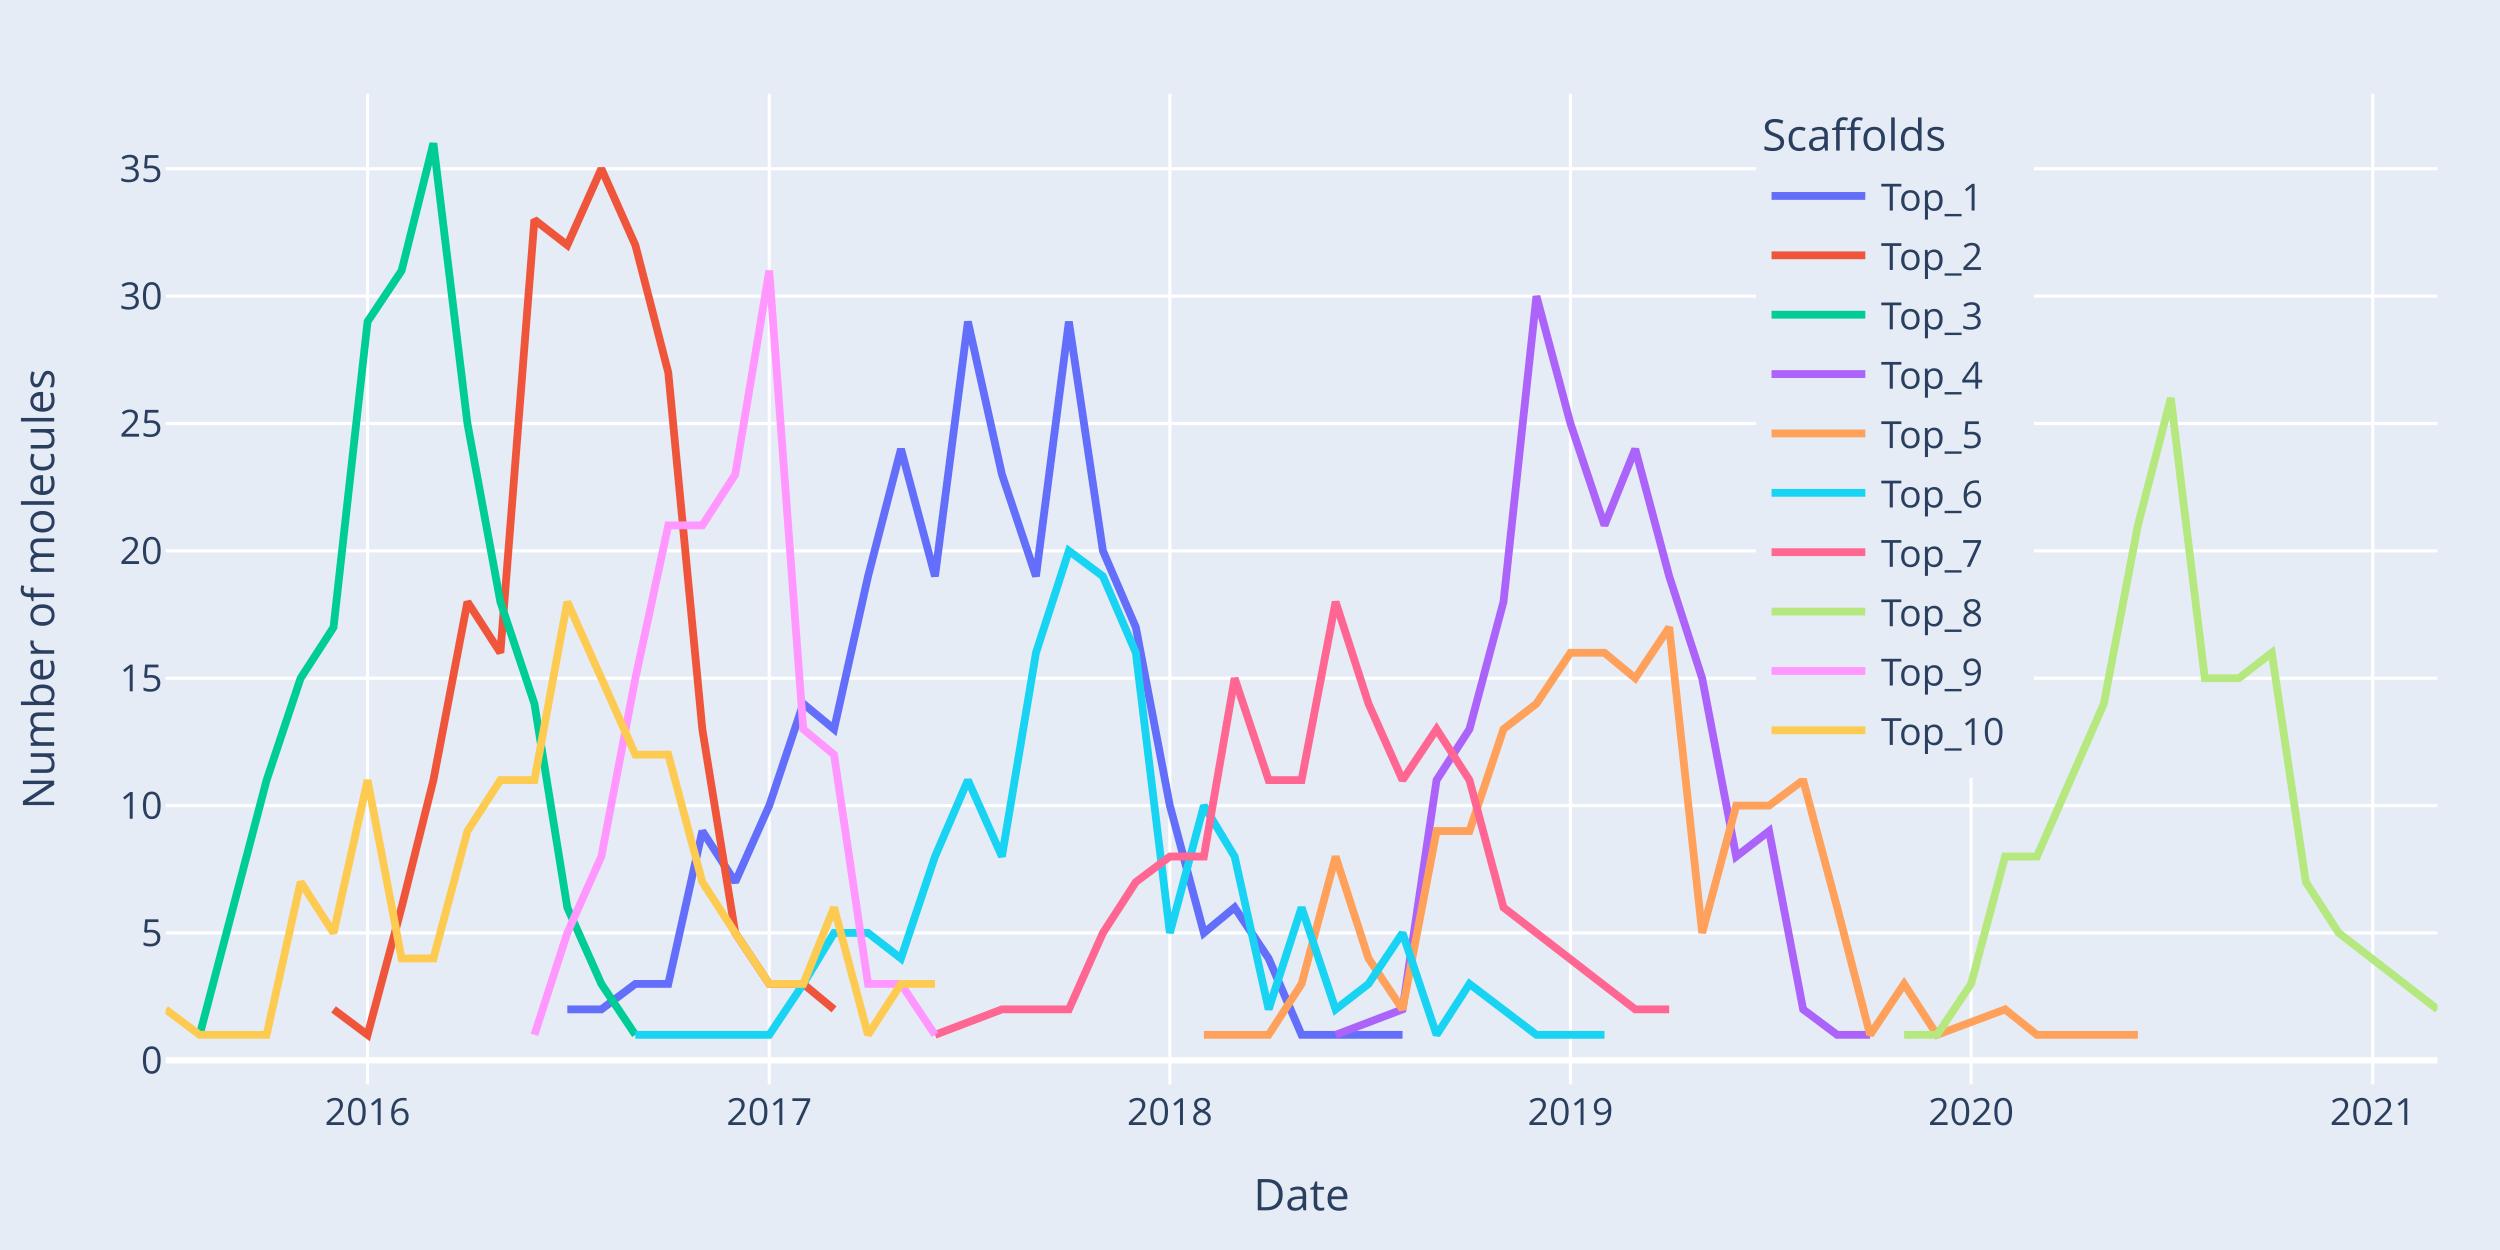
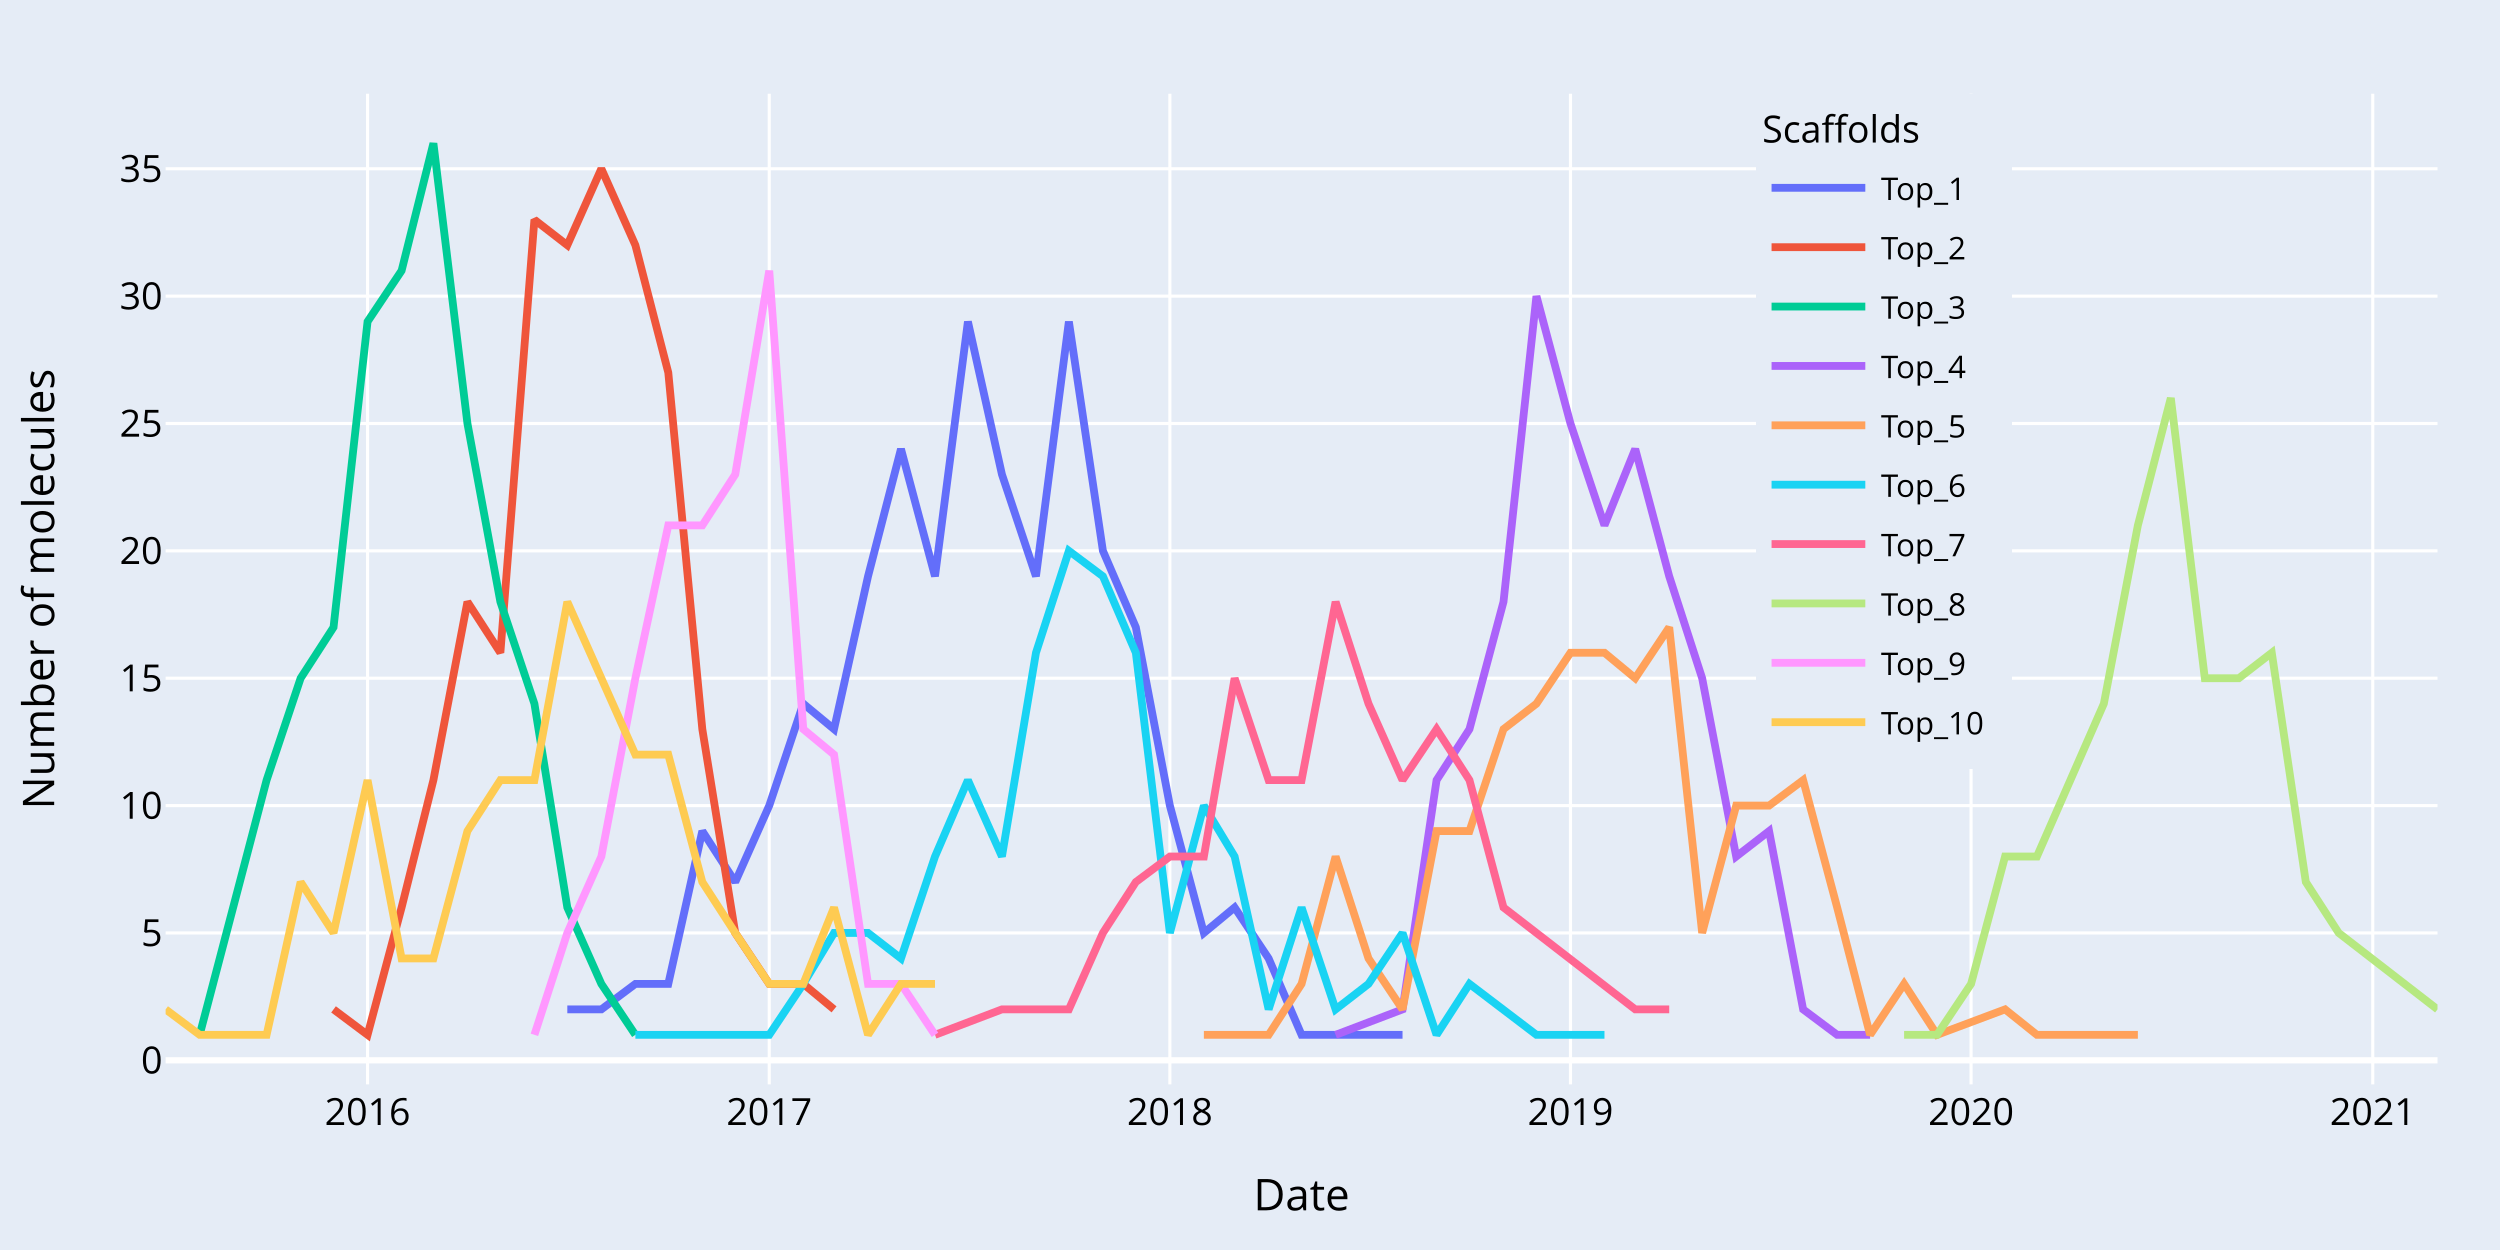
- <svg xmlns="http://www.w3.org/2000/svg" class="main-svg" width="1600" height="800" style="" viewBox="0 0 800 400">
+ <svg xmlns="http://www.w3.org/2000/svg" class="main-svg" width="800" height="400" style="" viewBox="0 0 800 400">
  <rect x="0" y="0" width="800" height="400" style="fill: rgb(229, 236, 246); fill-opacity: 1;" />
-   <defs id="defs-80a97c">
+   <defs id="defs-abfcbd">
    <g class="clips">
-       <clipPath id="clip80a97cxyplot" class="plotclip">
+       <clipPath id="clipabfcbdxyplot" class="plotclip">
        <rect width="727" height="317" />
      </clipPath>
-       <clipPath class="axesclip" id="clip80a97cx">
+       <clipPath class="axesclip" id="clipabfcbdx">
        <rect x="53" y="0" width="727" height="400" />
      </clipPath>
-       <clipPath class="axesclip" id="clip80a97cy">
+       <clipPath class="axesclip" id="clipabfcbdy">
        <rect x="0" y="30" width="800" height="317" />
      </clipPath>
-       <clipPath class="axesclip" id="clip80a97cxy">
+       <clipPath class="axesclip" id="clipabfcbdxy">
        <rect x="53" y="30" width="727" height="317" />
      </clipPath>
    </g>
    <g class="gradients" />
    <g class="patterns" />
  </defs>
  <g class="bglayer" />
  <g class="layer-below">
    <g class="imagelayer" />
    <g class="shapelayer" />
  </g>
  <g class="cartesianlayer">
    <g class="subplot xy">
      <g class="layer-subplot">
        <g class="shapelayer" />
        <g class="imagelayer" />
      </g>
      <g class="minor-gridlayer">
        <g class="x" />
        <g class="y" />
      </g>
      <g class="gridlayer">
        <g class="x">
          <path class="xgrid crisp" transform="translate(117.62,0)" d="M0,30v317" style="stroke: rgb(255, 255, 255); stroke-opacity: 1; stroke-width: 1px;" />
          <path class="xgrid crisp" transform="translate(246.16,0)" d="M0,30v317" style="stroke: rgb(255, 255, 255); stroke-opacity: 1; stroke-width: 1px;" />
          <path class="xgrid crisp" transform="translate(374.36,0)" d="M0,30v317" style="stroke: rgb(255, 255, 255); stroke-opacity: 1; stroke-width: 1px;" />
          <path class="xgrid crisp" transform="translate(502.55,0)" d="M0,30v317" style="stroke: rgb(255, 255, 255); stroke-opacity: 1; stroke-width: 1px;" />
          <path class="xgrid crisp" transform="translate(630.74,0)" d="M0,30v317" style="stroke: rgb(255, 255, 255); stroke-opacity: 1; stroke-width: 1px;" />
          <path class="xgrid crisp" transform="translate(759.28,0)" d="M0,30v317" style="stroke: rgb(255, 255, 255); stroke-opacity: 1; stroke-width: 1px;" />
        </g>
        <g class="y">
          <path class="ygrid crisp" transform="translate(0,298.54)" d="M53,0h727" style="stroke: rgb(255, 255, 255); stroke-opacity: 1; stroke-width: 1px;" />
          <path class="ygrid crisp" transform="translate(0,257.79)" d="M53,0h727" style="stroke: rgb(255, 255, 255); stroke-opacity: 1; stroke-width: 1px;" />
          <path class="ygrid crisp" transform="translate(0,217.03)" d="M53,0h727" style="stroke: rgb(255, 255, 255); stroke-opacity: 1; stroke-width: 1px;" />
          <path class="ygrid crisp" transform="translate(0,176.27)" d="M53,0h727" style="stroke: rgb(255, 255, 255); stroke-opacity: 1; stroke-width: 1px;" />
          <path class="ygrid crisp" transform="translate(0,135.52)" d="M53,0h727" style="stroke: rgb(255, 255, 255); stroke-opacity: 1; stroke-width: 1px;" />
          <path class="ygrid crisp" transform="translate(0,94.76)" d="M53,0h727" style="stroke: rgb(255, 255, 255); stroke-opacity: 1; stroke-width: 1px;" />
          <path class="ygrid crisp" transform="translate(0,54)" d="M53,0h727" style="stroke: rgb(255, 255, 255); stroke-opacity: 1; stroke-width: 1px;" />
        </g>
      </g>
      <g class="zerolinelayer">
        <path class="yzl zl crisp" transform="translate(0,339.3)" d="M53,0h727" style="stroke: rgb(255, 255, 255); stroke-opacity: 1; stroke-width: 2px;" />
      </g>
      <g class="layer-between">
        <g class="shapelayer" />
        <g class="imagelayer" />
      </g>
      <path class="xlines-below" />
      <path class="ylines-below" />
      <g class="overlines-below" />
      <g class="xaxislayer-below" />
      <g class="yaxislayer-below" />
      <g class="overaxes-below" />
      <g class="overplot">
-         <g class="xy" transform="translate(53,30)" clip-path="url(#clip80a97cxyplot)">
+         <g class="xy" transform="translate(53,30)" clip-path="url(#clipabfcbdxyplot)">
          <g class="scatterlayer mlayer">
-             <g class="trace scatter trace9bd09e" style="stroke-miterlimit: 2; opacity: 1;">
+             <g class="trace scatter trace7f457a" style="stroke-miterlimit: 2; opacity: 1;">
              <g class="fills" />
              <g class="errorbars" />
              <g class="lines">
                <path class="js-line" d="M128.54,293L139.43,293L150.32,284.85L160.85,284.85L171.74,235.94L182.28,252.24L193.16,227.79L204.05,195.18L213.89,203.33L224.77,154.42L235.31,113.67L246.2,154.42L256.73,72.91L267.62,121.82L278.51,154.42L289.04,72.91L299.93,146.27L310.47,170.73L321.36,227.79L332.24,268.54L342.08,260.39L352.96,276.7L363.5,301.15L395.81,301.15" style="vector-effect: none; fill: none; stroke: rgb(99, 110, 250); stroke-opacity: 1; stroke-width: 2.5px; opacity: 1;" />
              </g>
              <g class="points" />
              <g class="text" />
            </g>
-             <g class="trace scatter trace6afe6c" style="stroke-miterlimit: 2; opacity: 1;">
+             <g class="trace scatter trace5aecef" style="stroke-miterlimit: 2; opacity: 1;">
              <g class="fills" />
              <g class="errorbars" />
              <g class="lines">
                <path class="js-line" d="M53.73,293L64.62,301.15L75.51,260.39L85.69,219.64L96.58,162.58L107.12,178.88L118.01,40.3L128.54,48.46L139.43,24L150.32,48.46L160.85,89.21L171.74,203.33L182.28,268.54L193.16,284.85L204.05,284.85L213.89,293" style="vector-effect: none; fill: none; stroke: rgb(239, 85, 59); stroke-opacity: 1; stroke-width: 2.5px; opacity: 1;" />
              </g>
              <g class="points" />
              <g class="text" />
            </g>
-             <g class="trace scatter traceb96b9d" style="stroke-miterlimit: 2; opacity: 1;">
+             <g class="trace scatter trace8ce1b8" style="stroke-miterlimit: 2; opacity: 1;">
              <g class="fills" />
              <g class="errorbars" />
              <g class="lines">
                <path class="js-line" d="M10.89,301.15L32.31,219.64L43.2,187.03L53.73,170.73L64.62,72.91L75.51,56.61L85.69,15.85L96.58,105.52L107.12,162.58L118.01,195.18L128.54,260.39L139.43,284.85L150.32,301.15" style="vector-effect: none; fill: none; stroke: rgb(0, 204, 150); stroke-opacity: 1; stroke-width: 2.5px; opacity: 1;" />
              </g>
              <g class="points" />
              <g class="text" />
            </g>
-             <g class="trace scatter traced9c2f7" style="stroke-miterlimit: 2; opacity: 1;">
+             <g class="trace scatter trace892de7" style="stroke-miterlimit: 2; opacity: 1;">
              <g class="fills" />
              <g class="errorbars" />
              <g class="lines">
                <path class="js-line" d="M374.39,301.15L395.81,293L406.7,219.64L417.23,203.33L428.12,162.58L438.66,64.76L449.55,105.52L460.43,138.12L470.27,113.67L481.15,154.42L491.69,187.03L502.58,244.09L513.11,235.94L524,293L534.89,301.15L545.43,301.15" style="vector-effect: none; fill: none; stroke: rgb(171, 99, 250); stroke-opacity: 1; stroke-width: 2.5px; opacity: 1;" />
              </g>
              <g class="points" />
              <g class="text" />
            </g>
-             <g class="trace scatter trace77db9d" style="stroke-miterlimit: 2; opacity: 1;">
+             <g class="trace scatter trace210398" style="stroke-miterlimit: 2; opacity: 1;">
              <g class="fills" />
              <g class="errorbars" />
              <g class="lines">
                <path class="js-line" d="M332.24,301.15L352.96,301.15L363.5,284.85L374.39,244.09L384.92,276.7L395.81,293L406.7,235.94L417.23,235.94L428.12,203.33L438.66,195.18L449.55,178.88L460.43,178.88L470.27,187.03L481.15,170.73L491.69,268.54L502.58,227.79L513.11,227.79L524,219.64L534.89,260.39L545.43,301.15L556.31,284.85L566.85,301.15L588.62,293L598.81,301.15L631.12,301.15" style="vector-effect: none; fill: none; stroke: rgb(255, 161, 90); stroke-opacity: 1; stroke-width: 2.5px; opacity: 1;" />
              </g>
              <g class="points" />
              <g class="text" />
            </g>
-             <g class="trace scatter trace08f1af" style="stroke-miterlimit: 2; opacity: 1;">
+             <g class="trace scatter trace89f9ab" style="stroke-miterlimit: 2; opacity: 1;">
              <g class="fills" />
              <g class="errorbars" />
              <g class="lines">
                <path class="js-line" d="M150.32,301.15L193.16,301.15L204.05,284.85L213.89,268.54L224.77,268.54L235.31,276.7L246.2,244.09L256.73,219.64L267.62,244.09L278.51,178.88L289.04,146.27L299.93,154.42L310.47,178.88L321.36,268.54L332.24,227.79L342.08,244.09L352.96,293L363.5,260.39L374.39,293L384.92,284.85L395.81,268.54L406.7,301.15L417.23,284.85L438.66,301.15L460.43,301.15" style="vector-effect: none; fill: none; stroke: rgb(25, 211, 243); stroke-opacity: 1; stroke-width: 2.5px; opacity: 1;" />
              </g>
              <g class="points" />
              <g class="text" />
            </g>
-             <g class="trace scatter trace33e2a4" style="stroke-miterlimit: 2; opacity: 1;">
+             <g class="trace scatter tracee491d0" style="stroke-miterlimit: 2; opacity: 1;">
              <g class="fills" />
              <g class="errorbars" />
              <g class="lines">
                <path class="js-line" d="M246.2,301.15L267.62,293L289.04,293L299.93,268.54L310.47,252.24L321.36,244.09L332.24,244.09L342.08,187.03L352.96,219.64L363.5,219.64L374.39,162.58L384.92,195.18L395.81,219.64L406.7,203.33L417.23,219.64L428.12,260.39L438.66,268.54L470.27,293L481.15,293" style="vector-effect: none; fill: none; stroke: rgb(255, 102, 146); stroke-opacity: 1; stroke-width: 2.5px; opacity: 1;" />
              </g>
              <g class="points" />
              <g class="text" />
            </g>
-             <g class="trace scatter trace907a58" style="stroke-miterlimit: 2; opacity: 1;">
+             <g class="trace scatter trace58f6e8" style="stroke-miterlimit: 2; opacity: 1;">
              <g class="fills" />
              <g class="errorbars" />
              <g class="lines">
                <path class="js-line" d="M556.31,301.15L566.85,301.15L577.74,284.85L588.62,244.09L598.81,244.09L620.23,195.18L631.12,138.12L641.66,97.36L652.54,187.03L663.43,187.03L673.97,178.88L684.86,252.24L695.39,268.54L727,293" style="vector-effect: none; fill: none; stroke: rgb(182, 232, 128); stroke-opacity: 1; stroke-width: 2.5px; opacity: 1;" />
              </g>
              <g class="points" />
              <g class="text" />
            </g>
-             <g class="trace scatter traceb98945" style="stroke-miterlimit: 2; opacity: 1;">
+             <g class="trace scatter trace234dae" style="stroke-miterlimit: 2; opacity: 1;">
              <g class="fills" />
              <g class="errorbars" />
              <g class="lines">
                <path class="js-line" d="M118.01,301.15L128.54,268.54L139.43,244.09L150.32,187.03L160.85,138.12L171.74,138.12L182.28,121.82L193.16,56.61L204.05,203.33L213.89,211.48L224.77,284.85L235.31,284.85L246.2,301.15" style="vector-effect: none; fill: none; stroke: rgb(255, 151, 255); stroke-opacity: 1; stroke-width: 2.5px; opacity: 1;" />
              </g>
              <g class="points" />
              <g class="text" />
            </g>
-             <g class="trace scatter trace686030" style="stroke-miterlimit: 2; opacity: 1;">
+             <g class="trace scatter trace8fe738" style="stroke-miterlimit: 2; opacity: 1;">
              <g class="fills" />
              <g class="errorbars" />
              <g class="lines">
                <path class="js-line" d="M0,293L10.89,301.15L32.31,301.15L43.2,252.24L53.73,268.54L64.62,219.64L75.51,276.7L85.69,276.7L96.58,235.94L107.12,219.64L118.01,219.64L128.54,162.58L139.43,187.03L150.32,211.48L160.85,211.48L171.74,252.24L182.28,268.54L193.16,284.85L204.05,284.85L213.89,260.39L224.77,301.15L235.31,284.85L246.2,284.85" style="vector-effect: none; fill: none; stroke: rgb(254, 203, 82); stroke-opacity: 1; stroke-width: 2.5px; opacity: 1;" />
              </g>
              <g class="points" />
              <g class="text" />
            </g>
          </g>
        </g>
      </g>
      <g class="zerolinelayer-above" />
      <path class="xlines-above crisp" d="M0,0" style="fill: none;" />
      <path class="ylines-above crisp" d="M0,0" style="fill: none;" />
      <g class="overlines-above" />
      <g class="xaxislayer-above">
        <g class="xtick">
-           <text text-anchor="middle" x="0" y="360" transform="translate(117.62,0)" style="font-family: 'Open Sans', verdana, arial, sans-serif; font-size: 12px; fill: rgb(42, 63, 95); fill-opacity: 1; white-space: pre;">2016</text>
-         </g>
-         <g class="xtick">
-           <text text-anchor="middle" x="0" y="360" style="font-family: 'Open Sans', verdana, arial, sans-serif; font-size: 12px; fill: rgb(42, 63, 95); fill-opacity: 1; white-space: pre;" transform="translate(246.16,0)">2017</text>
-         </g>
-         <g class="xtick">
-           <text text-anchor="middle" x="0" y="360" style="font-family: 'Open Sans', verdana, arial, sans-serif; font-size: 12px; fill: rgb(42, 63, 95); fill-opacity: 1; white-space: pre;" transform="translate(374.36,0)">2018</text>
-         </g>
-         <g class="xtick">
-           <text text-anchor="middle" x="0" y="360" style="font-family: 'Open Sans', verdana, arial, sans-serif; font-size: 12px; fill: rgb(42, 63, 95); fill-opacity: 1; white-space: pre;" transform="translate(502.55,0)">2019</text>
-         </g>
-         <g class="xtick">
-           <text text-anchor="middle" x="0" y="360" style="font-family: 'Open Sans', verdana, arial, sans-serif; font-size: 12px; fill: rgb(42, 63, 95); fill-opacity: 1; white-space: pre;" transform="translate(630.74,0)">2020</text>
-         </g>
-         <g class="xtick">
-           <text text-anchor="middle" x="0" y="360" style="font-family: 'Open Sans', verdana, arial, sans-serif; font-size: 12px; fill: rgb(42, 63, 95); fill-opacity: 1; white-space: pre;" transform="translate(759.28,0)">2021</text>
+           <text text-anchor="middle" x="0" y="360" transform="translate(117.62,0)" style="font-family: 'Open Sans', verdana, arial, sans-serif; font-size: 12px; fill: rgb(0, 0, 0); fill-opacity: 1; white-space: pre;">2016</text>
+         </g>
+         <g class="xtick">
+           <text text-anchor="middle" x="0" y="360" style="font-family: 'Open Sans', verdana, arial, sans-serif; font-size: 12px; fill: rgb(0, 0, 0); fill-opacity: 1; white-space: pre;" transform="translate(246.16,0)">2017</text>
+         </g>
+         <g class="xtick">
+           <text text-anchor="middle" x="0" y="360" style="font-family: 'Open Sans', verdana, arial, sans-serif; font-size: 12px; fill: rgb(0, 0, 0); fill-opacity: 1; white-space: pre;" transform="translate(374.36,0)">2018</text>
+         </g>
+         <g class="xtick">
+           <text text-anchor="middle" x="0" y="360" style="font-family: 'Open Sans', verdana, arial, sans-serif; font-size: 12px; fill: rgb(0, 0, 0); fill-opacity: 1; white-space: pre;" transform="translate(502.55,0)">2019</text>
+         </g>
+         <g class="xtick">
+           <text text-anchor="middle" x="0" y="360" style="font-family: 'Open Sans', verdana, arial, sans-serif; font-size: 12px; fill: rgb(0, 0, 0); fill-opacity: 1; white-space: pre;" transform="translate(630.74,0)">2020</text>
+         </g>
+         <g class="xtick">
+           <text text-anchor="middle" x="0" y="360" style="font-family: 'Open Sans', verdana, arial, sans-serif; font-size: 12px; fill: rgb(0, 0, 0); fill-opacity: 1; white-space: pre;" transform="translate(759.28,0)">2021</text>
        </g>
      </g>
      <g class="yaxislayer-above">
        <g class="ytick">
-           <text text-anchor="end" x="52" y="4.2" transform="translate(0,339.3)" style="font-family: 'Open Sans', verdana, arial, sans-serif; font-size: 12px; fill: rgb(42, 63, 95); fill-opacity: 1; white-space: pre;">0</text>
-         </g>
-         <g class="ytick">
-           <text text-anchor="end" x="52" y="4.2" style="font-family: 'Open Sans', verdana, arial, sans-serif; font-size: 12px; fill: rgb(42, 63, 95); fill-opacity: 1; white-space: pre;" transform="translate(0,298.54)">5</text>
-         </g>
-         <g class="ytick">
-           <text text-anchor="end" x="52" y="4.2" style="font-family: 'Open Sans', verdana, arial, sans-serif; font-size: 12px; fill: rgb(42, 63, 95); fill-opacity: 1; white-space: pre;" transform="translate(0,257.79)">10</text>
-         </g>
-         <g class="ytick">
-           <text text-anchor="end" x="52" y="4.2" style="font-family: 'Open Sans', verdana, arial, sans-serif; font-size: 12px; fill: rgb(42, 63, 95); fill-opacity: 1; white-space: pre;" transform="translate(0,217.03)">15</text>
-         </g>
-         <g class="ytick">
-           <text text-anchor="end" x="52" y="4.2" style="font-family: 'Open Sans', verdana, arial, sans-serif; font-size: 12px; fill: rgb(42, 63, 95); fill-opacity: 1; white-space: pre;" transform="translate(0,176.27)">20</text>
-         </g>
-         <g class="ytick">
-           <text text-anchor="end" x="52" y="4.2" style="font-family: 'Open Sans', verdana, arial, sans-serif; font-size: 12px; fill: rgb(42, 63, 95); fill-opacity: 1; white-space: pre;" transform="translate(0,135.52)">25</text>
-         </g>
-         <g class="ytick">
-           <text text-anchor="end" x="52" y="4.2" style="font-family: 'Open Sans', verdana, arial, sans-serif; font-size: 12px; fill: rgb(42, 63, 95); fill-opacity: 1; white-space: pre;" transform="translate(0,94.76)">30</text>
-         </g>
-         <g class="ytick">
-           <text text-anchor="end" x="52" y="4.2" style="font-family: 'Open Sans', verdana, arial, sans-serif; font-size: 12px; fill: rgb(42, 63, 95); fill-opacity: 1; white-space: pre;" transform="translate(0,54)">35</text>
+           <text text-anchor="end" x="52" y="4.2" transform="translate(0,339.3)" style="font-family: 'Open Sans', verdana, arial, sans-serif; font-size: 12px; fill: rgb(0, 0, 0); fill-opacity: 1; white-space: pre;">0</text>
+         </g>
+         <g class="ytick">
+           <text text-anchor="end" x="52" y="4.2" style="font-family: 'Open Sans', verdana, arial, sans-serif; font-size: 12px; fill: rgb(0, 0, 0); fill-opacity: 1; white-space: pre;" transform="translate(0,298.54)">5</text>
+         </g>
+         <g class="ytick">
+           <text text-anchor="end" x="52" y="4.2" style="font-family: 'Open Sans', verdana, arial, sans-serif; font-size: 12px; fill: rgb(0, 0, 0); fill-opacity: 1; white-space: pre;" transform="translate(0,257.79)">10</text>
+         </g>
+         <g class="ytick">
+           <text text-anchor="end" x="52" y="4.2" style="font-family: 'Open Sans', verdana, arial, sans-serif; font-size: 12px; fill: rgb(0, 0, 0); fill-opacity: 1; white-space: pre;" transform="translate(0,217.03)">15</text>
+         </g>
+         <g class="ytick">
+           <text text-anchor="end" x="52" y="4.2" style="font-family: 'Open Sans', verdana, arial, sans-serif; font-size: 12px; fill: rgb(0, 0, 0); fill-opacity: 1; white-space: pre;" transform="translate(0,176.27)">20</text>
+         </g>
+         <g class="ytick">
+           <text text-anchor="end" x="52" y="4.2" style="font-family: 'Open Sans', verdana, arial, sans-serif; font-size: 12px; fill: rgb(0, 0, 0); fill-opacity: 1; white-space: pre;" transform="translate(0,135.52)">25</text>
+         </g>
+         <g class="ytick">
+           <text text-anchor="end" x="52" y="4.2" style="font-family: 'Open Sans', verdana, arial, sans-serif; font-size: 12px; fill: rgb(0, 0, 0); fill-opacity: 1; white-space: pre;" transform="translate(0,94.76)">30</text>
+         </g>
+         <g class="ytick">
+           <text text-anchor="end" x="52" y="4.2" style="font-family: 'Open Sans', verdana, arial, sans-serif; font-size: 12px; fill: rgb(0, 0, 0); fill-opacity: 1; white-space: pre;" transform="translate(0,54)">35</text>
        </g>
      </g>
      <g class="overaxes-above" />
    </g>
  </g>
  <g class="polarlayer" />
  <g class="smithlayer" />
  <g class="ternarylayer" />
  <g class="geolayer" />
  <g class="funnelarealayer" />
  <g class="pielayer" />
  <g class="iciclelayer" />
  <g class="treemaplayer" />
  <g class="sunburstlayer" />
  <g class="glimages" />
-   <defs id="topdefs-80a97c">
+   <defs id="topdefs-abfcbd">
    <g class="clips" />
-     <clipPath id="legend80a97c">
-       <rect width="89" height="219" x="0" y="0" />
+     <clipPath id="legendabfcbd">
+       <rect width="82" height="216" x="0" y="0" />
    </clipPath>
  </defs>
  <g class="layer-above">
    <g class="imagelayer" />
    <g class="shapelayer" />
  </g>
  <g class="infolayer">
    <g class="legend" pointer-events="all" transform="translate(561.9,30)">
-       <rect class="bg" shape-rendering="crispEdges" style="stroke: rgb(68, 68, 68); stroke-opacity: 1; fill: rgb(229, 236, 246); fill-opacity: 1; stroke-width: 0px;" width="89" height="219" x="0" y="0" />
-       <g class="scrollbox" transform="" clip-path="url(#legend80a97c)">
-         <text class="legendtitletext" text-anchor="start" x="2" y="18.2" style="font-family: 'Open Sans', verdana, arial, sans-serif; font-size: 14px; fill: rgb(42, 63, 95); fill-opacity: 1; white-space: pre;">Scaffolds</text>
+       <rect class="bg" shape-rendering="crispEdges" style="stroke: rgb(68, 68, 68); stroke-opacity: 1; fill: rgb(229, 236, 246); fill-opacity: 1; stroke-width: 0px;" width="82" height="216" x="0" y="0" />
+       <g class="scrollbox" transform="" clip-path="url(#legendabfcbd)">
+         <text class="legendtitletext" text-anchor="start" x="2" y="15.6" style="font-family: 'Open Sans', verdana, arial, sans-serif; font-size: 12px; fill: rgb(0, 0, 0); fill-opacity: 1; white-space: pre;">Scaffolds</text>
        <g class="groups">
-           <g class="traces" transform="translate(0,32.7)" style="opacity: 1;">
-             <text class="legendtext" text-anchor="start" x="40" y="4.68" style="font-family: 'Open Sans', verdana, arial, sans-serif; font-size: 12px; fill: rgb(42, 63, 95); fill-opacity: 1; white-space: pre;">Top_1</text>
+           <g class="traces" transform="translate(0,30.1)" style="opacity: 1;">
+             <text class="legendtext" text-anchor="start" x="40" y="3.9" style="font-family: 'Open Sans', verdana, arial, sans-serif; font-size: 10px; fill: rgb(0, 0, 0); fill-opacity: 1; white-space: pre;">Top_1</text>
            <g class="layers" style="opacity: 1;">
              <g class="legendfill" />
              <g class="legendlines">
                <path class="js-line" d="M5,0h30" style="fill: none; stroke: rgb(99, 110, 250); stroke-opacity: 1; stroke-width: 2.5px;" />
              </g>
              <g class="legendsymbols">
                <g class="legendpoints" />
              </g>
            </g>
-             <rect class="legendtoggle" x="0" y="-9.5" width="83.766" height="19" style="fill: rgb(0, 0, 0); fill-opacity: 0;" />
-           </g>
-           <g class="traces" transform="translate(0,51.7)" style="opacity: 1;">
-             <text class="legendtext" text-anchor="start" x="40" y="4.68" style="font-family: 'Open Sans', verdana, arial, sans-serif; font-size: 12px; fill: rgb(42, 63, 95); fill-opacity: 1; white-space: pre;">Top_2</text>
+             <rect class="legendtoggle" x="0" y="-9.5" width="76.469" height="19" style="fill: rgb(0, 0, 0); fill-opacity: 0;" />
+           </g>
+           <g class="traces" transform="translate(0,49.1)" style="opacity: 1;">
+             <text class="legendtext" text-anchor="start" x="40" y="3.9" style="font-family: 'Open Sans', verdana, arial, sans-serif; font-size: 10px; fill: rgb(0, 0, 0); fill-opacity: 1; white-space: pre;">Top_2</text>
            <g class="layers" style="opacity: 1;">
              <g class="legendfill" />
              <g class="legendlines">
                <path class="js-line" d="M5,0h30" style="fill: none; stroke: rgb(239, 85, 59); stroke-opacity: 1; stroke-width: 2.5px;" />
              </g>
              <g class="legendsymbols">
                <g class="legendpoints" />
              </g>
            </g>
-             <rect class="legendtoggle" x="0" y="-9.5" width="83.766" height="19" style="fill: rgb(0, 0, 0); fill-opacity: 0;" />
-           </g>
-           <g class="traces" transform="translate(0,70.7)" style="opacity: 1;">
-             <text class="legendtext" text-anchor="start" x="40" y="4.68" style="font-family: 'Open Sans', verdana, arial, sans-serif; font-size: 12px; fill: rgb(42, 63, 95); fill-opacity: 1; white-space: pre;">Top_3</text>
+             <rect class="legendtoggle" x="0" y="-9.5" width="76.469" height="19" style="fill: rgb(0, 0, 0); fill-opacity: 0;" />
+           </g>
+           <g class="traces" transform="translate(0,68.1)" style="opacity: 1;">
+             <text class="legendtext" text-anchor="start" x="40" y="3.9" style="font-family: 'Open Sans', verdana, arial, sans-serif; font-size: 10px; fill: rgb(0, 0, 0); fill-opacity: 1; white-space: pre;">Top_3</text>
            <g class="layers" style="opacity: 1;">
              <g class="legendfill" />
              <g class="legendlines">
                <path class="js-line" d="M5,0h30" style="fill: none; stroke: rgb(0, 204, 150); stroke-opacity: 1; stroke-width: 2.5px;" />
              </g>
              <g class="legendsymbols">
                <g class="legendpoints" />
              </g>
            </g>
-             <rect class="legendtoggle" x="0" y="-9.5" width="83.766" height="19" style="fill: rgb(0, 0, 0); fill-opacity: 0;" />
-           </g>
-           <g class="traces" transform="translate(0,89.7)" style="opacity: 1;">
-             <text class="legendtext" text-anchor="start" x="40" y="4.68" style="font-family: 'Open Sans', verdana, arial, sans-serif; font-size: 12px; fill: rgb(42, 63, 95); fill-opacity: 1; white-space: pre;">Top_4</text>
+             <rect class="legendtoggle" x="0" y="-9.5" width="76.469" height="19" style="fill: rgb(0, 0, 0); fill-opacity: 0;" />
+           </g>
+           <g class="traces" transform="translate(0,87.1)" style="opacity: 1;">
+             <text class="legendtext" text-anchor="start" x="40" y="3.9" style="font-family: 'Open Sans', verdana, arial, sans-serif; font-size: 10px; fill: rgb(0, 0, 0); fill-opacity: 1; white-space: pre;">Top_4</text>
            <g class="layers" style="opacity: 1;">
              <g class="legendfill" />
              <g class="legendlines">
                <path class="js-line" d="M5,0h30" style="fill: none; stroke: rgb(171, 99, 250); stroke-opacity: 1; stroke-width: 2.5px;" />
              </g>
              <g class="legendsymbols">
                <g class="legendpoints" />
              </g>
            </g>
-             <rect class="legendtoggle" x="0" y="-9.5" width="83.766" height="19" style="fill: rgb(0, 0, 0); fill-opacity: 0;" />
-           </g>
-           <g class="traces" transform="translate(0,108.7)" style="opacity: 1;">
-             <text class="legendtext" text-anchor="start" x="40" y="4.68" style="font-family: 'Open Sans', verdana, arial, sans-serif; font-size: 12px; fill: rgb(42, 63, 95); fill-opacity: 1; white-space: pre;">Top_5</text>
+             <rect class="legendtoggle" x="0" y="-9.5" width="76.469" height="19" style="fill: rgb(0, 0, 0); fill-opacity: 0;" />
+           </g>
+           <g class="traces" transform="translate(0,106.1)" style="opacity: 1;">
+             <text class="legendtext" text-anchor="start" x="40" y="3.9" style="font-family: 'Open Sans', verdana, arial, sans-serif; font-size: 10px; fill: rgb(0, 0, 0); fill-opacity: 1; white-space: pre;">Top_5</text>
            <g class="layers" style="opacity: 1;">
              <g class="legendfill" />
              <g class="legendlines">
                <path class="js-line" d="M5,0h30" style="fill: none; stroke: rgb(255, 161, 90); stroke-opacity: 1; stroke-width: 2.5px;" />
              </g>
              <g class="legendsymbols">
                <g class="legendpoints" />
              </g>
            </g>
-             <rect class="legendtoggle" x="0" y="-9.5" width="83.766" height="19" style="fill: rgb(0, 0, 0); fill-opacity: 0;" />
-           </g>
-           <g class="traces" transform="translate(0,127.7)" style="opacity: 1;">
-             <text class="legendtext" text-anchor="start" x="40" y="4.68" style="font-family: 'Open Sans', verdana, arial, sans-serif; font-size: 12px; fill: rgb(42, 63, 95); fill-opacity: 1; white-space: pre;">Top_6</text>
+             <rect class="legendtoggle" x="0" y="-9.5" width="76.469" height="19" style="fill: rgb(0, 0, 0); fill-opacity: 0;" />
+           </g>
+           <g class="traces" transform="translate(0,125.1)" style="opacity: 1;">
+             <text class="legendtext" text-anchor="start" x="40" y="3.9" style="font-family: 'Open Sans', verdana, arial, sans-serif; font-size: 10px; fill: rgb(0, 0, 0); fill-opacity: 1; white-space: pre;">Top_6</text>
            <g class="layers" style="opacity: 1;">
              <g class="legendfill" />
              <g class="legendlines">
                <path class="js-line" d="M5,0h30" style="fill: none; stroke: rgb(25, 211, 243); stroke-opacity: 1; stroke-width: 2.5px;" />
              </g>
              <g class="legendsymbols">
                <g class="legendpoints" />
              </g>
            </g>
-             <rect class="legendtoggle" x="0" y="-9.5" width="83.766" height="19" style="fill: rgb(0, 0, 0); fill-opacity: 0;" />
-           </g>
-           <g class="traces" transform="translate(0,146.7)" style="opacity: 1;">
-             <text class="legendtext" text-anchor="start" x="40" y="4.68" style="font-family: 'Open Sans', verdana, arial, sans-serif; font-size: 12px; fill: rgb(42, 63, 95); fill-opacity: 1; white-space: pre;">Top_7</text>
+             <rect class="legendtoggle" x="0" y="-9.5" width="76.469" height="19" style="fill: rgb(0, 0, 0); fill-opacity: 0;" />
+           </g>
+           <g class="traces" transform="translate(0,144.1)" style="opacity: 1;">
+             <text class="legendtext" text-anchor="start" x="40" y="3.9" style="font-family: 'Open Sans', verdana, arial, sans-serif; font-size: 10px; fill: rgb(0, 0, 0); fill-opacity: 1; white-space: pre;">Top_7</text>
            <g class="layers" style="opacity: 1;">
              <g class="legendfill" />
              <g class="legendlines">
                <path class="js-line" d="M5,0h30" style="fill: none; stroke: rgb(255, 102, 146); stroke-opacity: 1; stroke-width: 2.5px;" />
              </g>
              <g class="legendsymbols">
                <g class="legendpoints" />
              </g>
            </g>
-             <rect class="legendtoggle" x="0" y="-9.5" width="83.766" height="19" style="fill: rgb(0, 0, 0); fill-opacity: 0;" />
-           </g>
-           <g class="traces" transform="translate(0,165.7)" style="opacity: 1;">
-             <text class="legendtext" text-anchor="start" x="40" y="4.68" style="font-family: 'Open Sans', verdana, arial, sans-serif; font-size: 12px; fill: rgb(42, 63, 95); fill-opacity: 1; white-space: pre;">Top_8</text>
+             <rect class="legendtoggle" x="0" y="-9.5" width="76.469" height="19" style="fill: rgb(0, 0, 0); fill-opacity: 0;" />
+           </g>
+           <g class="traces" transform="translate(0,163.1)" style="opacity: 1;">
+             <text class="legendtext" text-anchor="start" x="40" y="3.9" style="font-family: 'Open Sans', verdana, arial, sans-serif; font-size: 10px; fill: rgb(0, 0, 0); fill-opacity: 1; white-space: pre;">Top_8</text>
            <g class="layers" style="opacity: 1;">
              <g class="legendfill" />
              <g class="legendlines">
                <path class="js-line" d="M5,0h30" style="fill: none; stroke: rgb(182, 232, 128); stroke-opacity: 1; stroke-width: 2.5px;" />
              </g>
              <g class="legendsymbols">
                <g class="legendpoints" />
              </g>
            </g>
-             <rect class="legendtoggle" x="0" y="-9.5" width="83.766" height="19" style="fill: rgb(0, 0, 0); fill-opacity: 0;" />
-           </g>
-           <g class="traces" transform="translate(0,184.7)" style="opacity: 1;">
-             <text class="legendtext" text-anchor="start" x="40" y="4.68" style="font-family: 'Open Sans', verdana, arial, sans-serif; font-size: 12px; fill: rgb(42, 63, 95); fill-opacity: 1; white-space: pre;">Top_9</text>
+             <rect class="legendtoggle" x="0" y="-9.5" width="76.469" height="19" style="fill: rgb(0, 0, 0); fill-opacity: 0;" />
+           </g>
+           <g class="traces" transform="translate(0,182.1)" style="opacity: 1;">
+             <text class="legendtext" text-anchor="start" x="40" y="3.9" style="font-family: 'Open Sans', verdana, arial, sans-serif; font-size: 10px; fill: rgb(0, 0, 0); fill-opacity: 1; white-space: pre;">Top_9</text>
            <g class="layers" style="opacity: 1;">
              <g class="legendfill" />
              <g class="legendlines">
                <path class="js-line" d="M5,0h30" style="fill: none; stroke: rgb(255, 151, 255); stroke-opacity: 1; stroke-width: 2.5px;" />
              </g>
              <g class="legendsymbols">
                <g class="legendpoints" />
              </g>
            </g>
-             <rect class="legendtoggle" x="0" y="-9.5" width="83.766" height="19" style="fill: rgb(0, 0, 0); fill-opacity: 0;" />
-           </g>
-           <g class="traces" transform="translate(0,203.7)" style="opacity: 1;">
-             <text class="legendtext" text-anchor="start" x="40" y="4.68" style="font-family: 'Open Sans', verdana, arial, sans-serif; font-size: 12px; fill: rgb(42, 63, 95); fill-opacity: 1; white-space: pre;">Top_10</text>
+             <rect class="legendtoggle" x="0" y="-9.5" width="76.469" height="19" style="fill: rgb(0, 0, 0); fill-opacity: 0;" />
+           </g>
+           <g class="traces" transform="translate(0,201.1)" style="opacity: 1;">
+             <text class="legendtext" text-anchor="start" x="40" y="3.9" style="font-family: 'Open Sans', verdana, arial, sans-serif; font-size: 10px; fill: rgb(0, 0, 0); fill-opacity: 1; white-space: pre;">Top_10</text>
            <g class="layers" style="opacity: 1;">
              <g class="legendfill" />
              <g class="legendlines">
                <path class="js-line" d="M5,0h30" style="fill: none; stroke: rgb(254, 203, 82); stroke-opacity: 1; stroke-width: 2.5px;" />
              </g>
              <g class="legendsymbols">
                <g class="legendpoints" />
              </g>
            </g>
-             <rect class="legendtoggle" x="0" y="-9.5" width="83.766" height="19" style="fill: rgb(0, 0, 0); fill-opacity: 0;" />
+             <rect class="legendtoggle" x="0" y="-9.5" width="76.469" height="19" style="fill: rgb(0, 0, 0); fill-opacity: 0;" />
          </g>
        </g>
      </g>
      <rect class="scrollbar" rx="20" ry="3" width="0" height="0" style="fill: rgb(128, 139, 164); fill-opacity: 1;" x="0" y="0" />
    </g>
    <g class="g-gtitle" />
    <g class="g-xtitle">
-       <text class="xtitle" x="416.5" y="387.3" text-anchor="middle" style="opacity: 1; font-family: 'Open Sans', verdana, arial, sans-serif; font-size: 14px; fill: rgb(42, 63, 95); fill-opacity: 1; white-space: pre;">Date</text>
+       <text class="xtitle" x="416.5" y="387.3" text-anchor="middle" style="opacity: 1; font-family: 'Open Sans', verdana, arial, sans-serif; font-size: 14px; fill: rgb(0, 0, 0); fill-opacity: 1; white-space: pre;">Date</text>
    </g>
    <g class="g-ytitle">
-       <text class="ytitle" transform="rotate(-90,17.33438,188.5)" x="17.334" y="188.5" text-anchor="middle" style="opacity: 1; font-family: 'Open Sans', verdana, arial, sans-serif; font-size: 14px; fill: rgb(42, 63, 95); fill-opacity: 1; white-space: pre;">Number of molecules</text>
+       <text class="ytitle" transform="rotate(-90,17.33438,188.5)" x="17.334" y="188.5" text-anchor="middle" style="opacity: 1; font-family: 'Open Sans', verdana, arial, sans-serif; font-size: 14px; fill: rgb(0, 0, 0); fill-opacity: 1; white-space: pre;">Number of molecules</text>
    </g>
  </g>
</svg>
